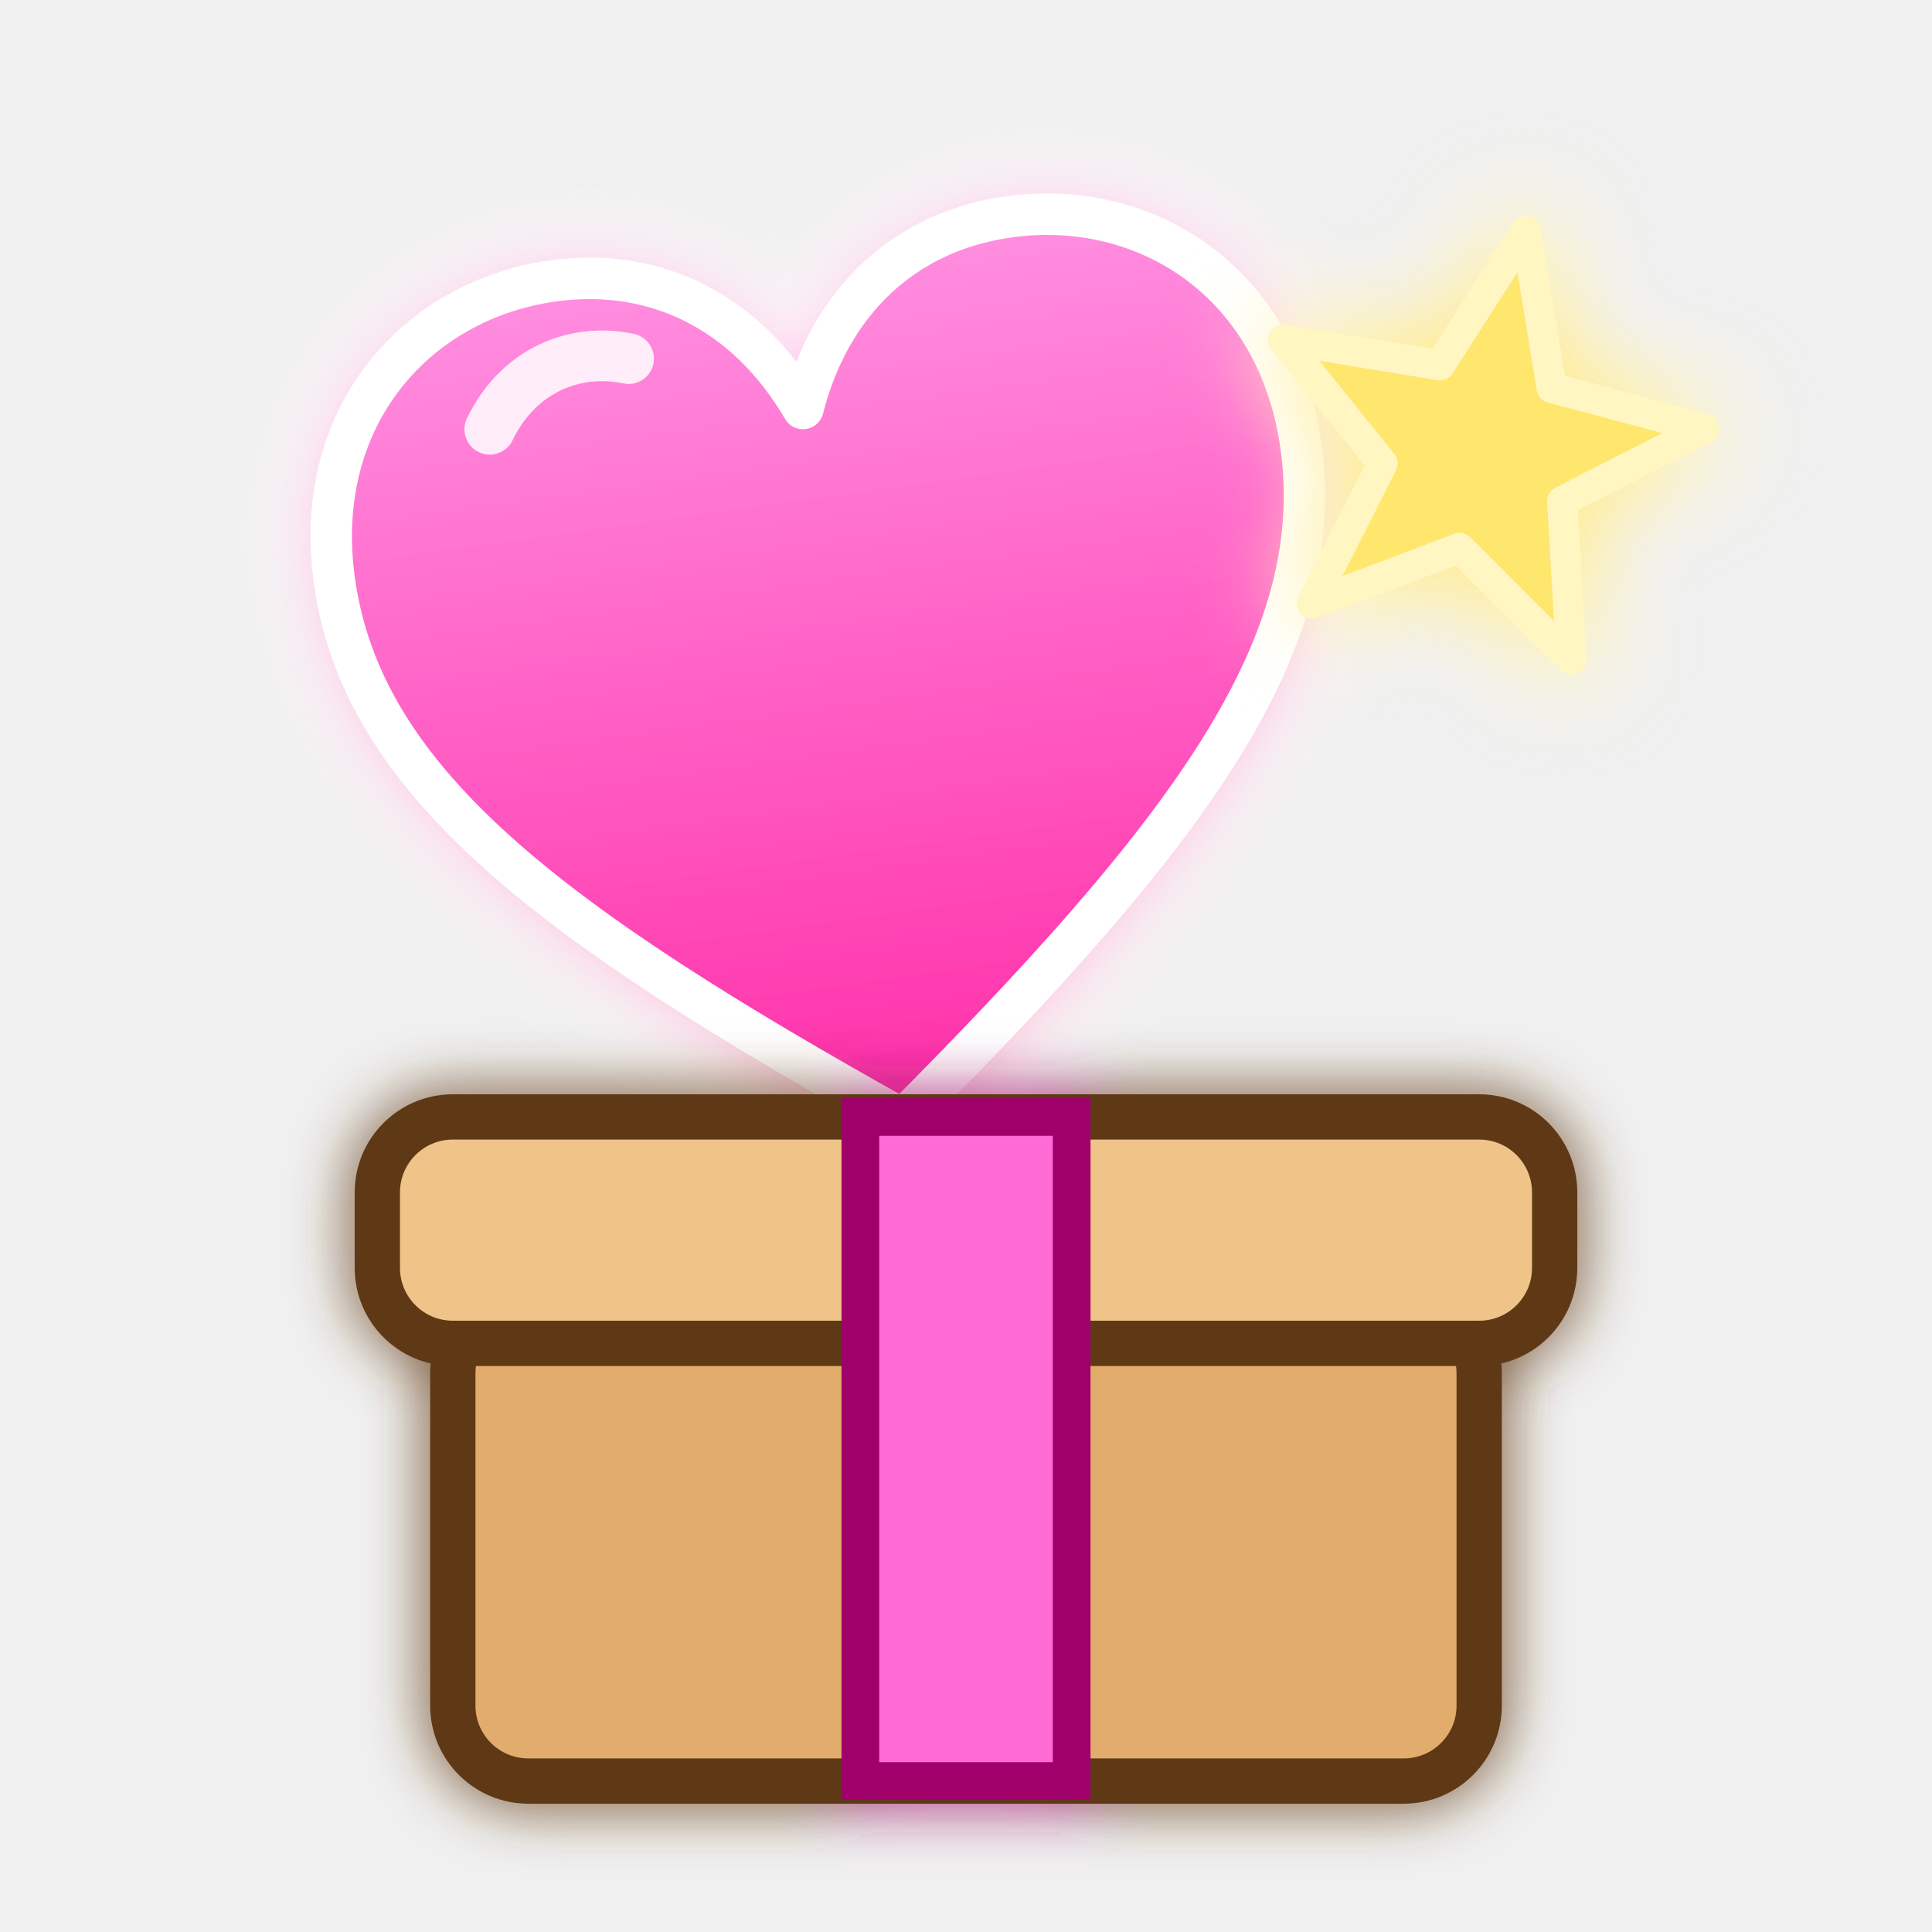
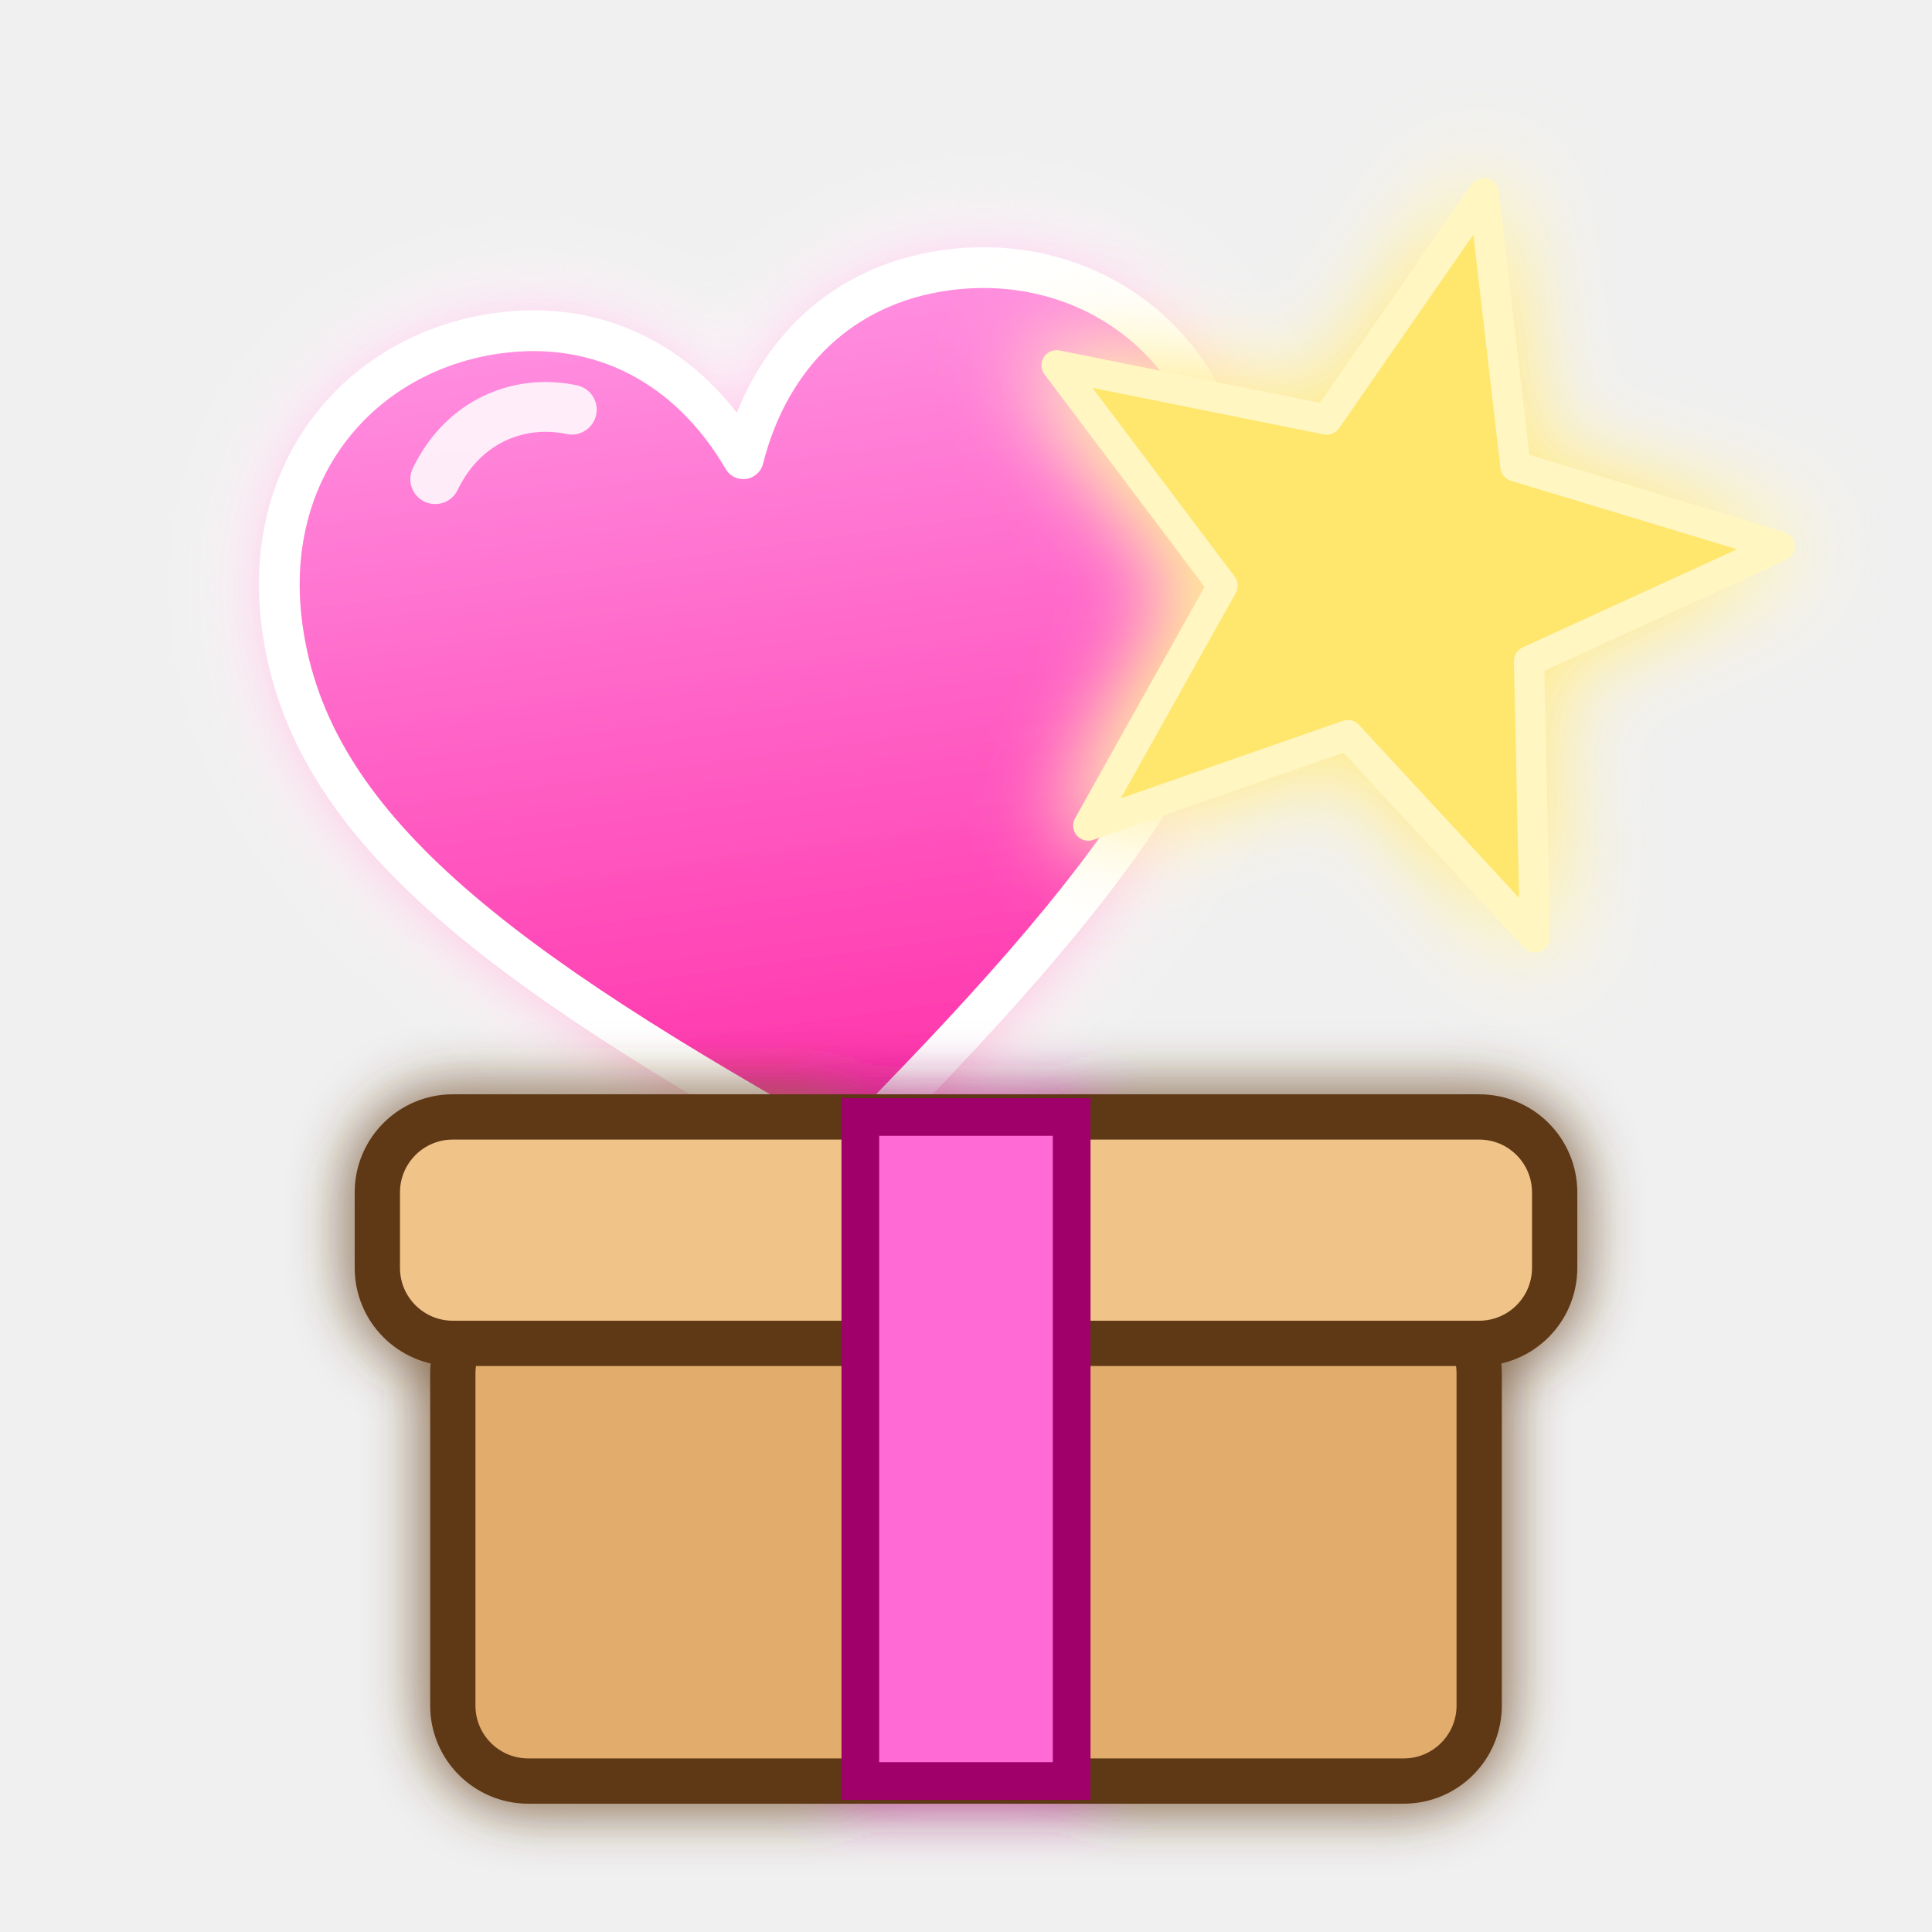
<svg xmlns="http://www.w3.org/2000/svg" viewBox="0 0 128 128" width="128" height="128" role="img" aria-label="DockLite: a neon heart and star in a small gift box">
  <defs>
    <filter id="glow" x="-40%" y="-40%" width="180%" height="180%">
      <feGaussianBlur stdDeviation="3.2" result="b" />
      <feMerge>
        <feMergeNode in="b" />
        <feMergeNode in="b" />
        <feMergeNode in="SourceGraphic" />
      </feMerge>
    </filter>
    <filter id="soft" x="-30%" y="-30%" width="160%" height="160%">
      <feGaussianBlur stdDeviation="2" result="b" />
      <feMerge>
        <feMergeNode in="b" />
        <feMergeNode in="SourceGraphic" />
      </feMerge>
    </filter>
    <linearGradient id="hg" x1="0" y1="0" x2="0" y2="1">
      <stop offset="0" stop-color="#ff8fe0" />
      <stop offset="1" stop-color="#ff2fa8" />
    </linearGradient>
  </defs>
  <g filter="url(#glow)">
-     <path transform="translate(56 47) rotate(-8) scale(3.05) translate(-12 -12.5)" d="M12 21.5 C5 16.2 1.4 12.6 1.4 8.2 C1.4 4.6 4 2.4 7 2.4 C9.3 2.4 11.1 3.7 12 5.9 C12.9 3.7 14.7 2.4 17 2.4 C20 2.4 22.6 4.6 22.6 8.2 C22.6 12.6 19 16.2 12 21.5 Z" fill="url(#hg)" stroke="#fff" stroke-width="0.9" stroke-linejoin="round" />
+     <path transform="translate(52 50) rotate(-8) scale(3.0) translate(-12 -12.5)" d="M12 21.5 C5 16.2 1.4 12.6 1.4 8.2 C1.4 4.6 4 2.4 7 2.4 C9.3 2.4 11.1 3.7 12 5.9 C12.9 3.7 14.7 2.4 17 2.4 C20 2.4 22.6 4.6 22.6 8.2 C22.6 12.6 19 16.2 12 21.5 Z" fill="url(#hg)" stroke="#fff" stroke-width="0.9" stroke-linejoin="round" />
  </g>
-   <path transform="translate(56 47) rotate(-8) scale(3.05) translate(-12 -12.5)" d="M5.2 5.4 C6 4.2 7.3 3.9 8.4 4.3" fill="none" stroke="#fff" stroke-width="1.1" stroke-linecap="round" opacity=".85" />
+   <path transform="translate(52 50) rotate(-8) scale(3.0) translate(-12 -12.5)" d="M5.2 5.4 C6 4.2 7.3 3.9 8.4 4.3" fill="none" stroke="#fff" stroke-width="1.1" stroke-linecap="round" opacity=".85" />
  <g filter="url(#glow)">
-     <polygon points="101.1,15.3 102.8,25.7 112.9,28.4 103.5,33.2 104.1,43.7 96.7,36.3 86.9,40.0 91.6,30.7 85.0,22.5 95.4,24.2" fill="#ffe66d" stroke="#fff6c2" stroke-width="2" stroke-linejoin="round" />
+     <polygon points="98.3,12.8 100.4,30.9 117.9,36.2 101.3,43.8 101.7,62.1 89.3,48.7 72.1,54.7 81.0,38.8 70.0,24.2 87.9,27.8" fill="#ffe66d" stroke="#fff6c2" stroke-width="2" stroke-linejoin="round" />
  </g>
  <g filter="url(#soft)">
    <rect x="30" y="86" width="68" height="32" rx="5" fill="#e2ad6c" stroke="#5e3817" stroke-width="3" />
    <rect x="25" y="74" width="78" height="15" rx="5" fill="#f0c488" stroke="#5e3817" stroke-width="3" />
    <rect x="57" y="74" width="14" height="44" fill="#ff6ad5" stroke="#a0006a" stroke-width="2.5" />
  </g>
</svg>
